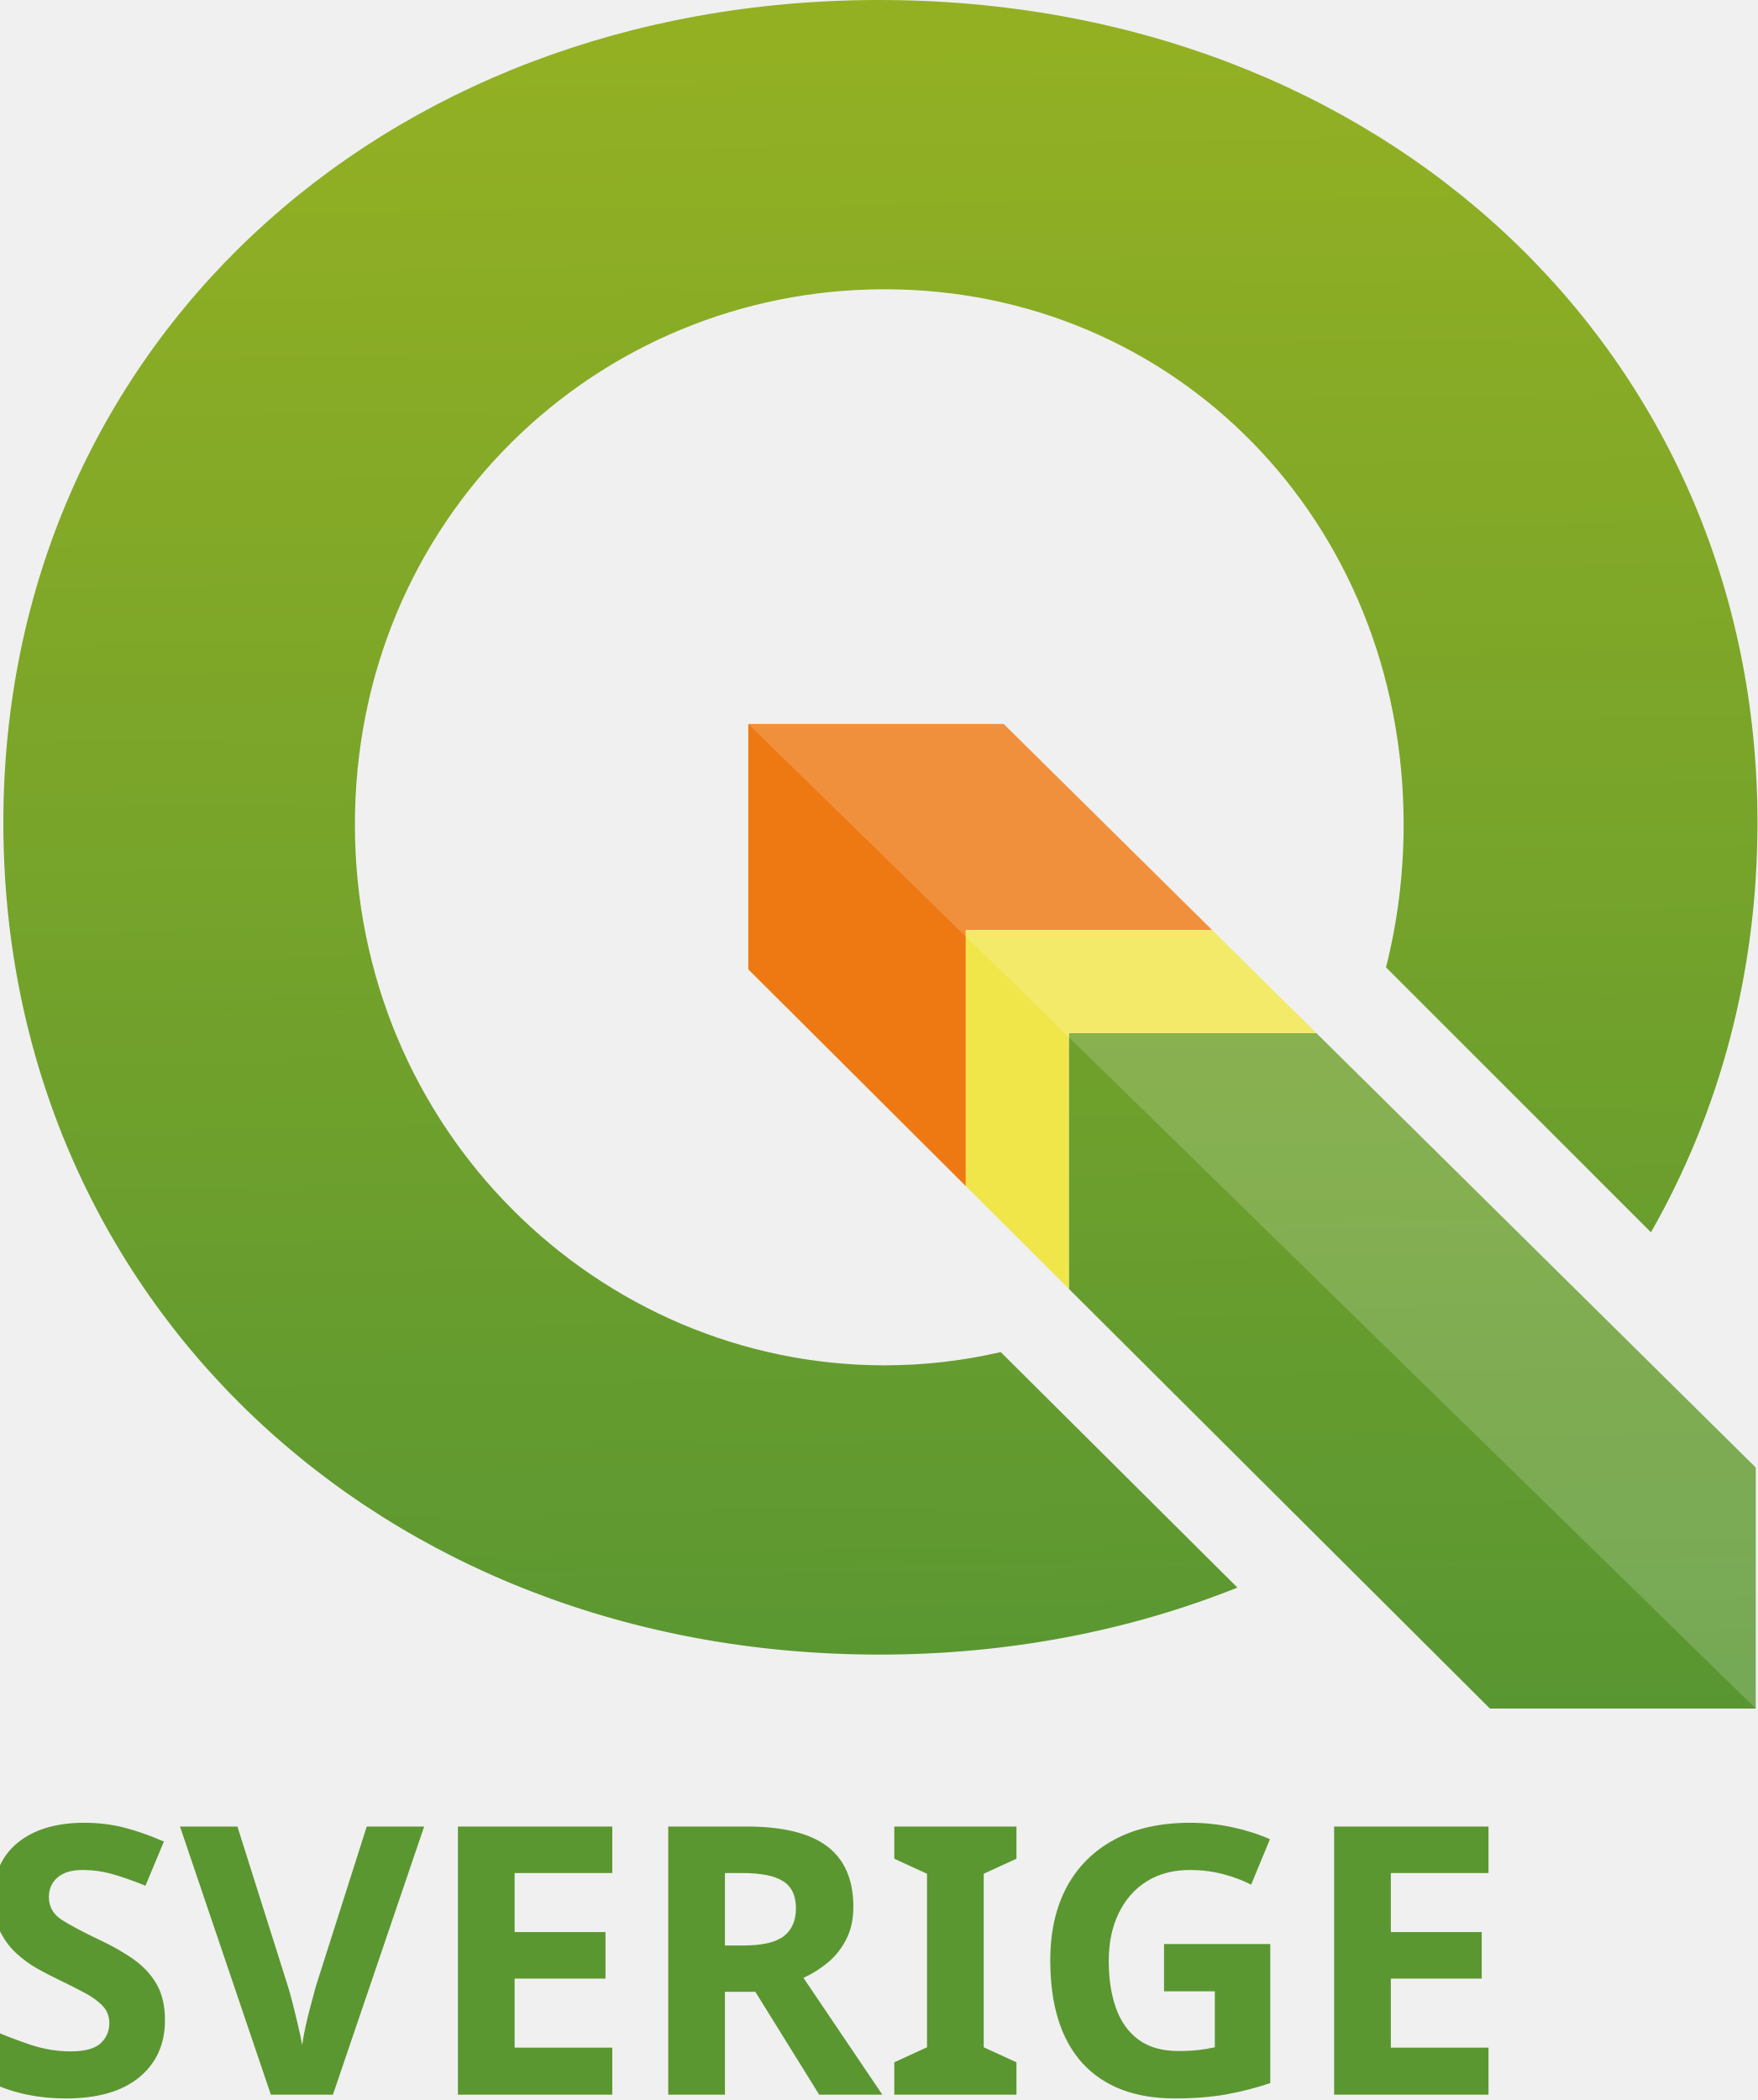
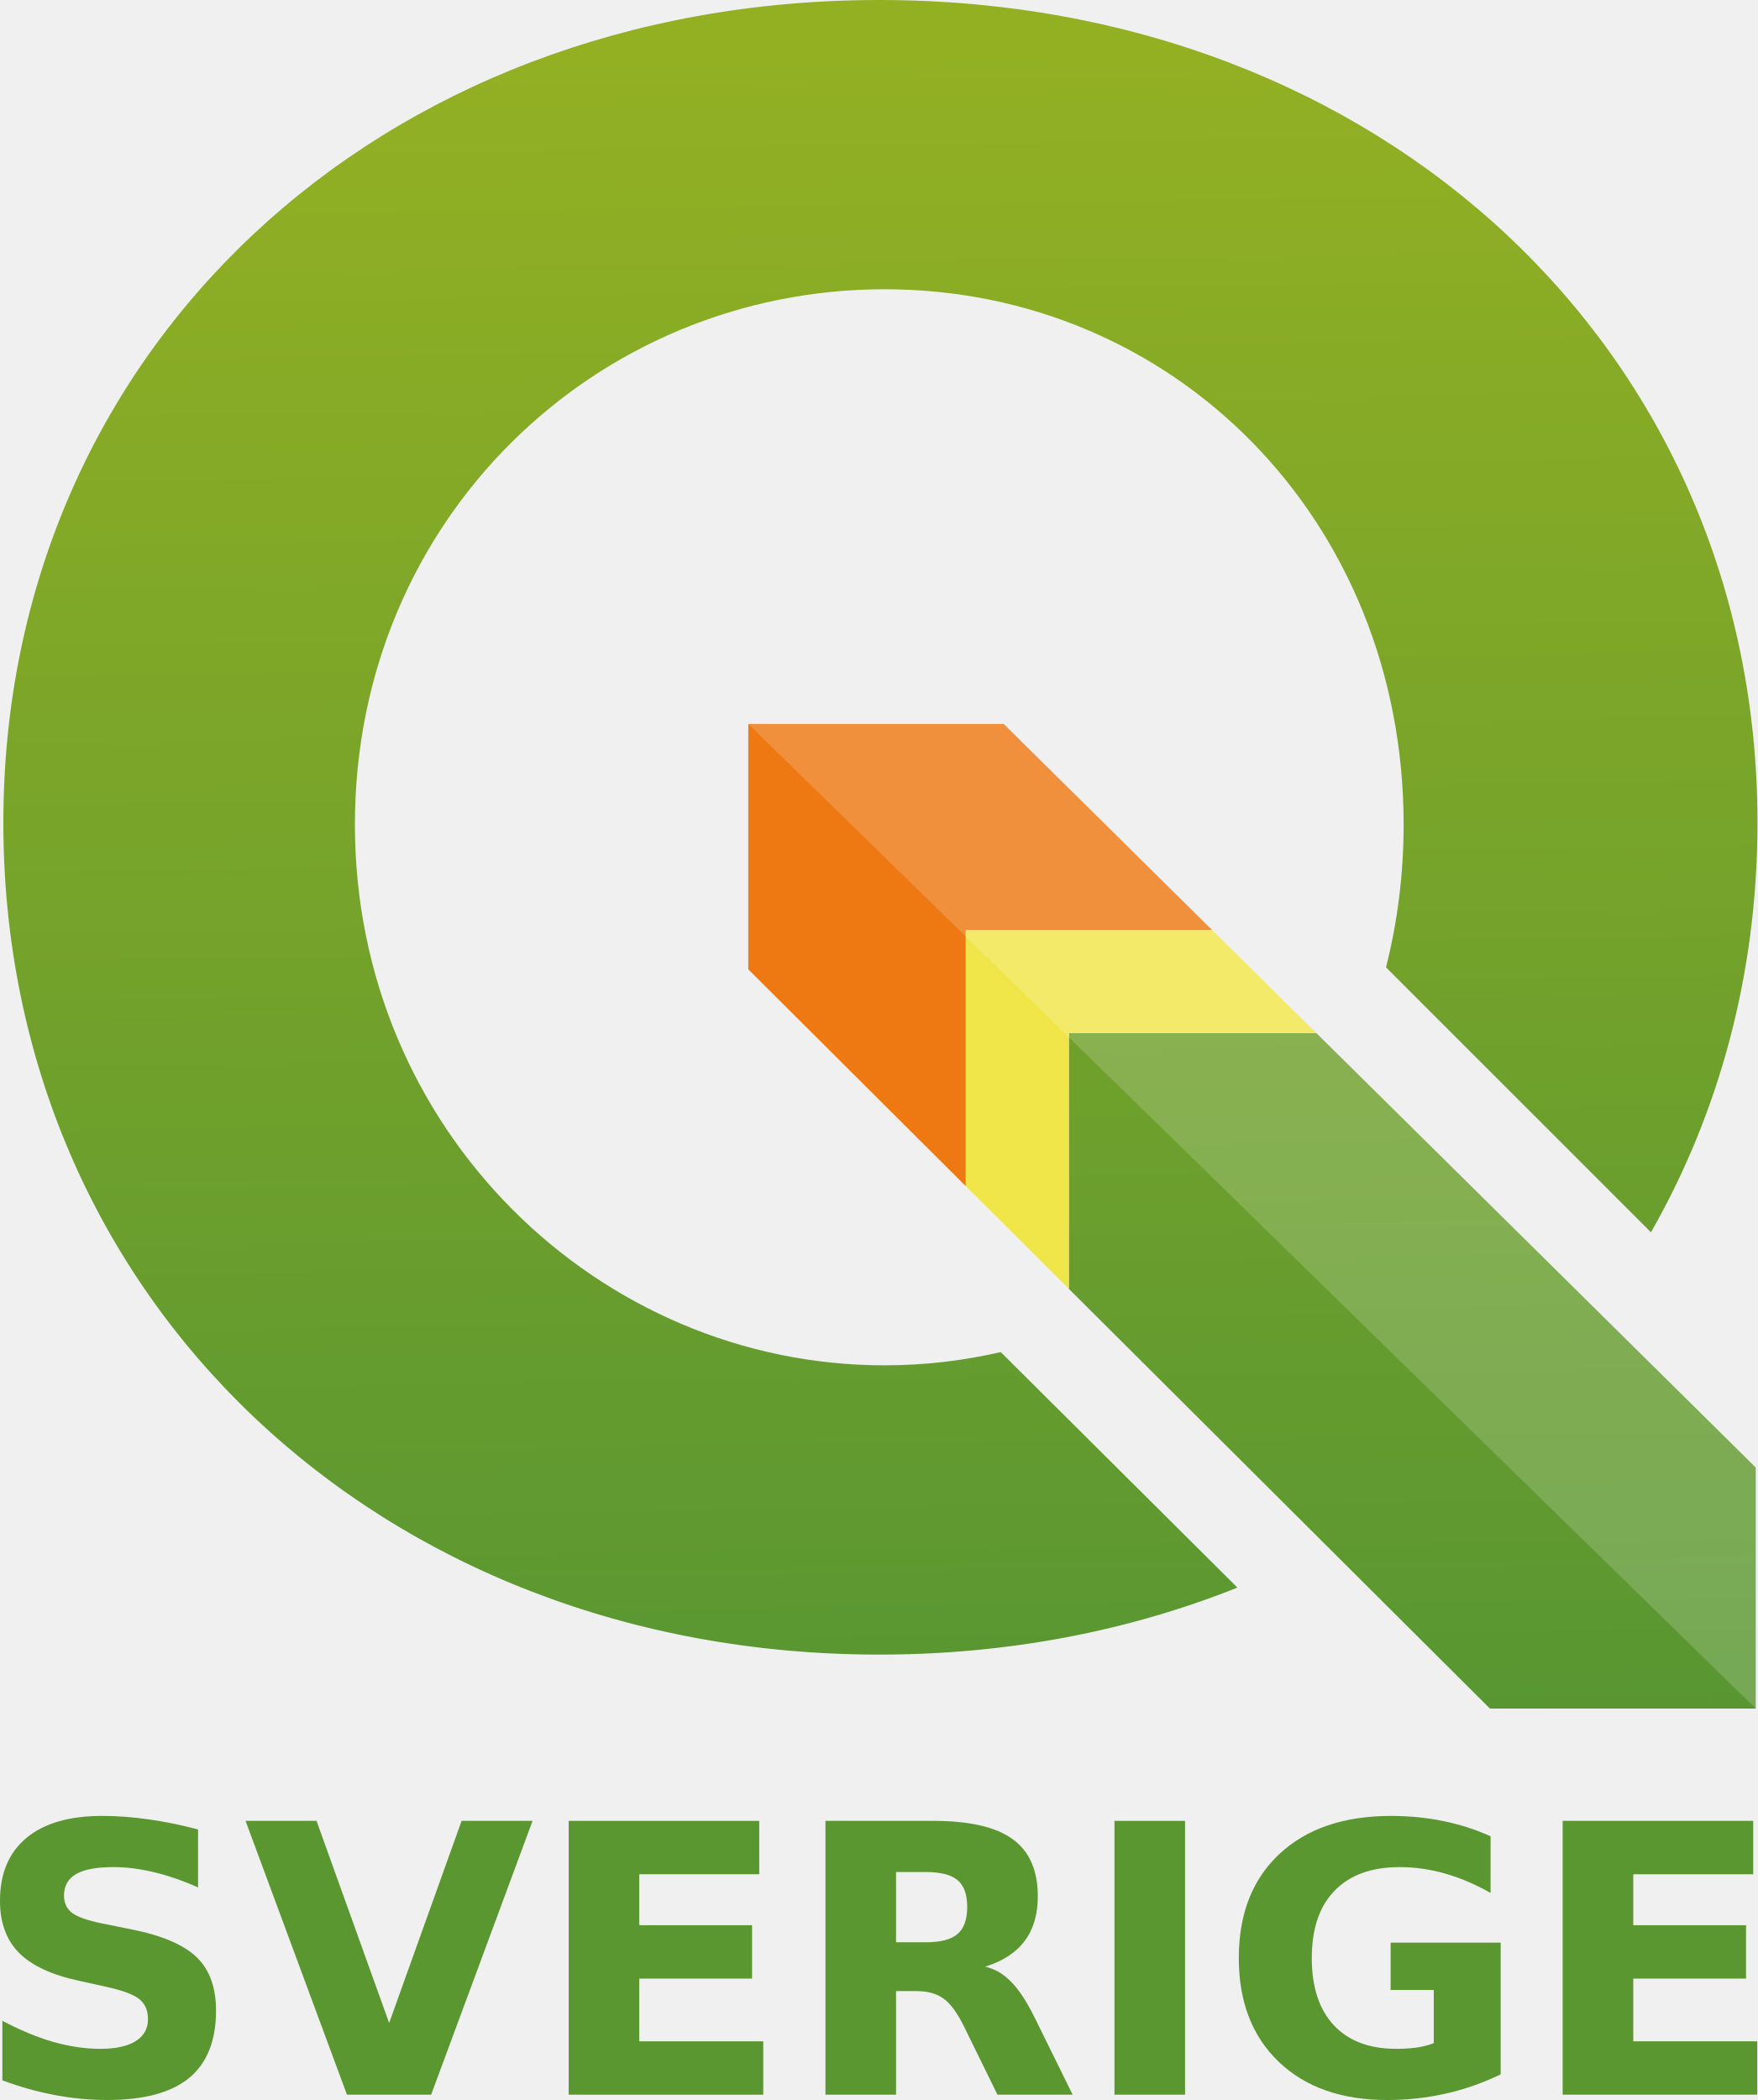
<svg xmlns="http://www.w3.org/2000/svg" xmlns:xlink="http://www.w3.org/1999/xlink" version="1.1" id="Layer_1" x="0px" y="0px" width="153.519" height="183.426" viewBox="0 0 153.519 183.426" enable-background="new 0 0 722.569 346.291" xml:space="preserve">
  <defs id="defs44">
    <linearGradient xlink:href="#SVGID_5_" id="linearGradient4329" x1="721.101" y1="248.369" x2="717.758" y2="167.989" gradientUnits="userSpaceOnUse" gradientTransform="translate(-100.2559,2.387539)" />
    <linearGradient xlink:href="#SVGID_5_" id="linearGradient4331" gradientUnits="userSpaceOnUse" x1="188.753" y1="250.235" x2="186.512" y2="102.936" gradientTransform="translate(-110.635,-98.765)" />
    <linearGradient xlink:href="#SVGID_5_" id="linearGradient4440" x1="105.504" y1="98.687" x2="606.498" y2="98.687" gradientUnits="userSpaceOnUse" />
  </defs>
  <linearGradient id="SVGID_1_" gradientUnits="userSpaceOnUse" x1="350.022" y1="247.783" x2="347.782" y2="100.484" gradientTransform="translate(-110.635,-98.765)">
    <stop offset="0" style="stop-color:#589632" id="stop6" />
    <stop offset="1" style="stop-color:#93B023" id="stop8" />
  </linearGradient>
  <linearGradient id="SVGID_2_" gradientUnits="userSpaceOnUse" x1="459.222" y1="246.123" x2="456.981" y2="98.822" gradientTransform="translate(-110.635,-98.765)">
    <stop offset="0" style="stop-color:#589632" id="stop13" />
    <stop offset="1" style="stop-color:#93B023" id="stop15" />
  </linearGradient>
  <linearGradient id="SVGID_3_" gradientUnits="userSpaceOnUse" x1="553.507" y1="244.688" x2="551.266" y2="97.388" gradientTransform="translate(-110.635,-98.765)">
    <stop offset="0" style="stop-color:#589632" id="stop20" />
    <stop offset="1" style="stop-color:#93B023" id="stop22" />
  </linearGradient>
  <linearGradient id="SVGID_4_" gradientUnits="userSpaceOnUse" x1="234.47" y1="250.034" x2="232.211" y2="101.498">
    <stop offset="0" style="stop-color:#589632" id="stop27" />
    <stop offset="1" style="stop-color:#93B023" id="stop29" />
  </linearGradient>
  <linearGradient id="SVGID_5_" gradientUnits="userSpaceOnUse" x1="188.753" y1="250.235" x2="186.512" y2="102.936">
    <stop offset="0" style="stop-color:#589632" id="stop36" />
    <stop offset="1" style="stop-color:#93B023" id="stop38" />
  </linearGradient>
  <polygon style="fill:#ee7913" points="195,180 216.513,180 198.306,162 176,162 176,183.433 195,202.37 " id="polygon3" transform="translate(-110.635,-98.765)" />
  <polygon style="fill:url(#SVGID_4_)" points="264,226.946 225.617,189 204,189 204,211.34 240.782,248 264,248 " id="polygon31" transform="translate(-110.635,-98.765)" />
  <polygon style="fill:#f0e64a" points="204,189 225.617,189 216.513,180 195,180 195,202.37 204,211.34 " id="polygon33" transform="translate(-110.635,-98.765)" />
  <path style="fill:url(#linearGradient4331)" d="m 87.417,118.099 c -3.259,0.75 -6.648,1.157 -10.144,1.157 -25.005,0 -46.271,-20.562 -46.271,-47.222 0,-26.66 21.032,-46.769 46.271,-46.769 25.239,0 45.336,20.108 45.336,46.769 0,4.336 -0.54,8.508 -1.539,12.46 l 23.144,23.14 c 5.967,-10.455 9.305,-22.611 9.305,-35.778 C 153.519,30.766 120.728,0 76.805,0 33.083,0 0.293,30.564 0.293,71.856 c 0,41.494 32.791,72.666 76.512,72.666 11.287,0 21.835,-2.076 31.284,-5.854 L 87.417,118.099 Z" id="path40" />
  <path d="m 65.365,63.235 88,86 0,-21.055 -38.383,-37.945 -9.104,-9 -18.207,-18 z" id="polygon4174" style="fill:#ffffff;fill-opacity:0.173" />
-   <text xml:space="preserve" style="font-style:normal;font-weight:normal;font-size:32.808px;line-height:125%;font-family:sans-serif;letter-spacing:0px;word-spacing:0px;fill:#5b9731;fill-opacity:1;stroke:none;stroke-width:1px;stroke-linecap:butt;stroke-linejoin:miter;stroke-opacity:1" x="-2.355" y="182.962" id="text4430">
-     <tspan id="tspan4432" x="-2.355" y="182.962" style="font-style:normal;font-variant:normal;font-weight:bold;font-stretch:normal;font-family:sans-serif;-inkscape-font-specification:'sans-serif Bold';fill:#5b9731;fill-opacity:1">SVERIGE</tspan>
-   </text>
+   <g style="font-style:normal;font-weight:normal;font-size:32.808px;line-height:125%;font-family:sans-serif;letter-spacing:0px;word-spacing:0px;fill:#5b9731;fill-opacity:1;stroke:none;stroke-width:1px;stroke-linecap:butt;stroke-linejoin:miter;stroke-opacity:1" id="text4430">
+     <path d="m 17.301,159.798 0,5.062 q -1.97,-0.881 -3.845,-1.33 -1.874,-0.449 -3.54,-0.449 -2.211,0 -3.268,0.609 -1.057,0.609 -1.057,1.89 0,0.961 0.705,1.506 0.721,0.529 2.595,0.913 l 2.627,0.529 q 3.989,0.801 5.671,2.435 1.682,1.634 1.682,4.646 0,3.957 -2.355,5.895 -2.339,1.922 -7.161,1.922 -2.275,0 -4.566,-0.433 -2.291,-0.433 -4.582,-1.282 l 0,-5.206 q 2.291,1.217 4.421,1.842 2.147,0.609 4.133,0.609 2.018,0 3.092,-0.673 1.073,-0.673 1.073,-1.922 0,-1.121 -0.737,-1.73 -0.721,-0.609 -2.899,-1.089 l -2.387,-0.529 q -3.588,-0.769 -5.254,-2.451 -1.65,-1.682 -1.65,-4.533 0,-3.572 2.307,-5.495 2.307,-1.922 6.632,-1.922 1.97,0 4.053,0.304 2.083,0.288 4.309,0.881 z" style="font-style:normal;font-variant:normal;font-weight:bold;font-stretch:normal;font-family:sans-serif;-inkscape-font-specification:'sans-serif Bold';fill:#5b9731;fill-opacity:1" id="path4745" />
+     <path d="m 21.45,159.045 6.199,0 6.344,17.653 6.328,-17.653 6.199,0 -8.859,23.917 -7.353,0 -8.859,-23.917 z" style="font-style:normal;font-variant:normal;font-weight:bold;font-stretch:normal;font-family:sans-serif;-inkscape-font-specification:'sans-serif Bold';fill:#5b9731;fill-opacity:1" id="path4747" />
+     <path d="m 49.676,159.045 16.644,0 0,4.662 -10.477,0 0,4.453 9.852,0 0,4.662 -9.852,0 0,5.479 10.829,0 0,4.662 -16.996,0 0,-23.917 z" style="font-style:normal;font-variant:normal;font-weight:bold;font-stretch:normal;font-family:sans-serif;-inkscape-font-specification:'sans-serif Bold';fill:#5b9731;fill-opacity:1" id="path4749" />
+     <path d="m 80.866,169.65 q 1.938,0 2.771,-0.721 0.849,-0.721 0.849,-2.371 0,-1.634 -0.849,-2.339 -0.833,-0.705 -2.771,-0.705 l -2.595,0 0,6.135 2.595,0 z m -2.595,4.261 0,9.051 -6.167,0 0,-23.917 9.419,0 q 4.726,0 6.92,1.586 2.211,1.586 2.211,5.014 0,2.371 -1.153,3.893 -1.137,1.522 -3.444,2.243 1.266,0.288 2.259,1.314 1.009,1.009 2.034,3.076 l 3.348,6.792 -6.568,0 -2.916,-5.943 q -0.881,-1.794 -1.794,-2.451 -0.897,-0.657 -2.403,-0.657 l -1.746,0 z" style="font-style:normal;font-variant:normal;font-weight:bold;font-stretch:normal;font-family:sans-serif;-inkscape-font-specification:'sans-serif Bold';fill:#5b9731;fill-opacity:1" id="path4751" />
+     <path d="m 97.349,159.045 6.167,0 0,23.917 -6.167,0 0,-23.917 z" style="font-style:normal;font-variant:normal;font-weight:bold;font-stretch:normal;font-family:sans-serif;-inkscape-font-specification:'sans-serif Bold';fill:#5b9731;fill-opacity:1" id="path4753" />
+     <path d="m 131.086,181.184 q -2.307,1.121 -4.79,1.682 -2.483,0.561 -5.126,0.561 -5.975,0 -9.467,-3.332 -3.492,-3.348 -3.492,-9.067 0,-5.783 3.556,-9.099 3.556,-3.316 9.74,-3.316 2.387,0 4.566,0.449 2.195,0.449 4.133,1.33 l 0,4.95 q -2.002,-1.137 -3.989,-1.698 -1.97,-0.561 -3.957,-0.561 -3.684,0 -5.687,2.066 -1.986,2.05 -1.986,5.879 0,3.797 1.922,5.863 1.922,2.066 5.463,2.066 0.961,0 1.778,-0.112 0.833,-0.128 1.49,-0.384 l 0,-4.646 -3.765,0 0,-4.133 9.612,0 0,11.502 z" style="font-style:normal;font-variant:normal;font-weight:bold;font-stretch:normal;font-family:sans-serif;-inkscape-font-specification:'sans-serif Bold';fill:#5b9731;fill-opacity:1" id="path4755" />
+     <path d="m 136.501,159.045 16.644,0 0,4.662 -10.477,0 0,4.453 9.852,0 0,4.662 -9.852,0 0,5.479 10.829,0 0,4.662 -16.997,0 0,-23.917 z" style="font-style:normal;font-variant:normal;font-weight:bold;font-stretch:normal;font-family:sans-serif;-inkscape-font-specification:'sans-serif Bold';fill:#5b9731;fill-opacity:1" id="path4757" />
+   </g>
</svg>
